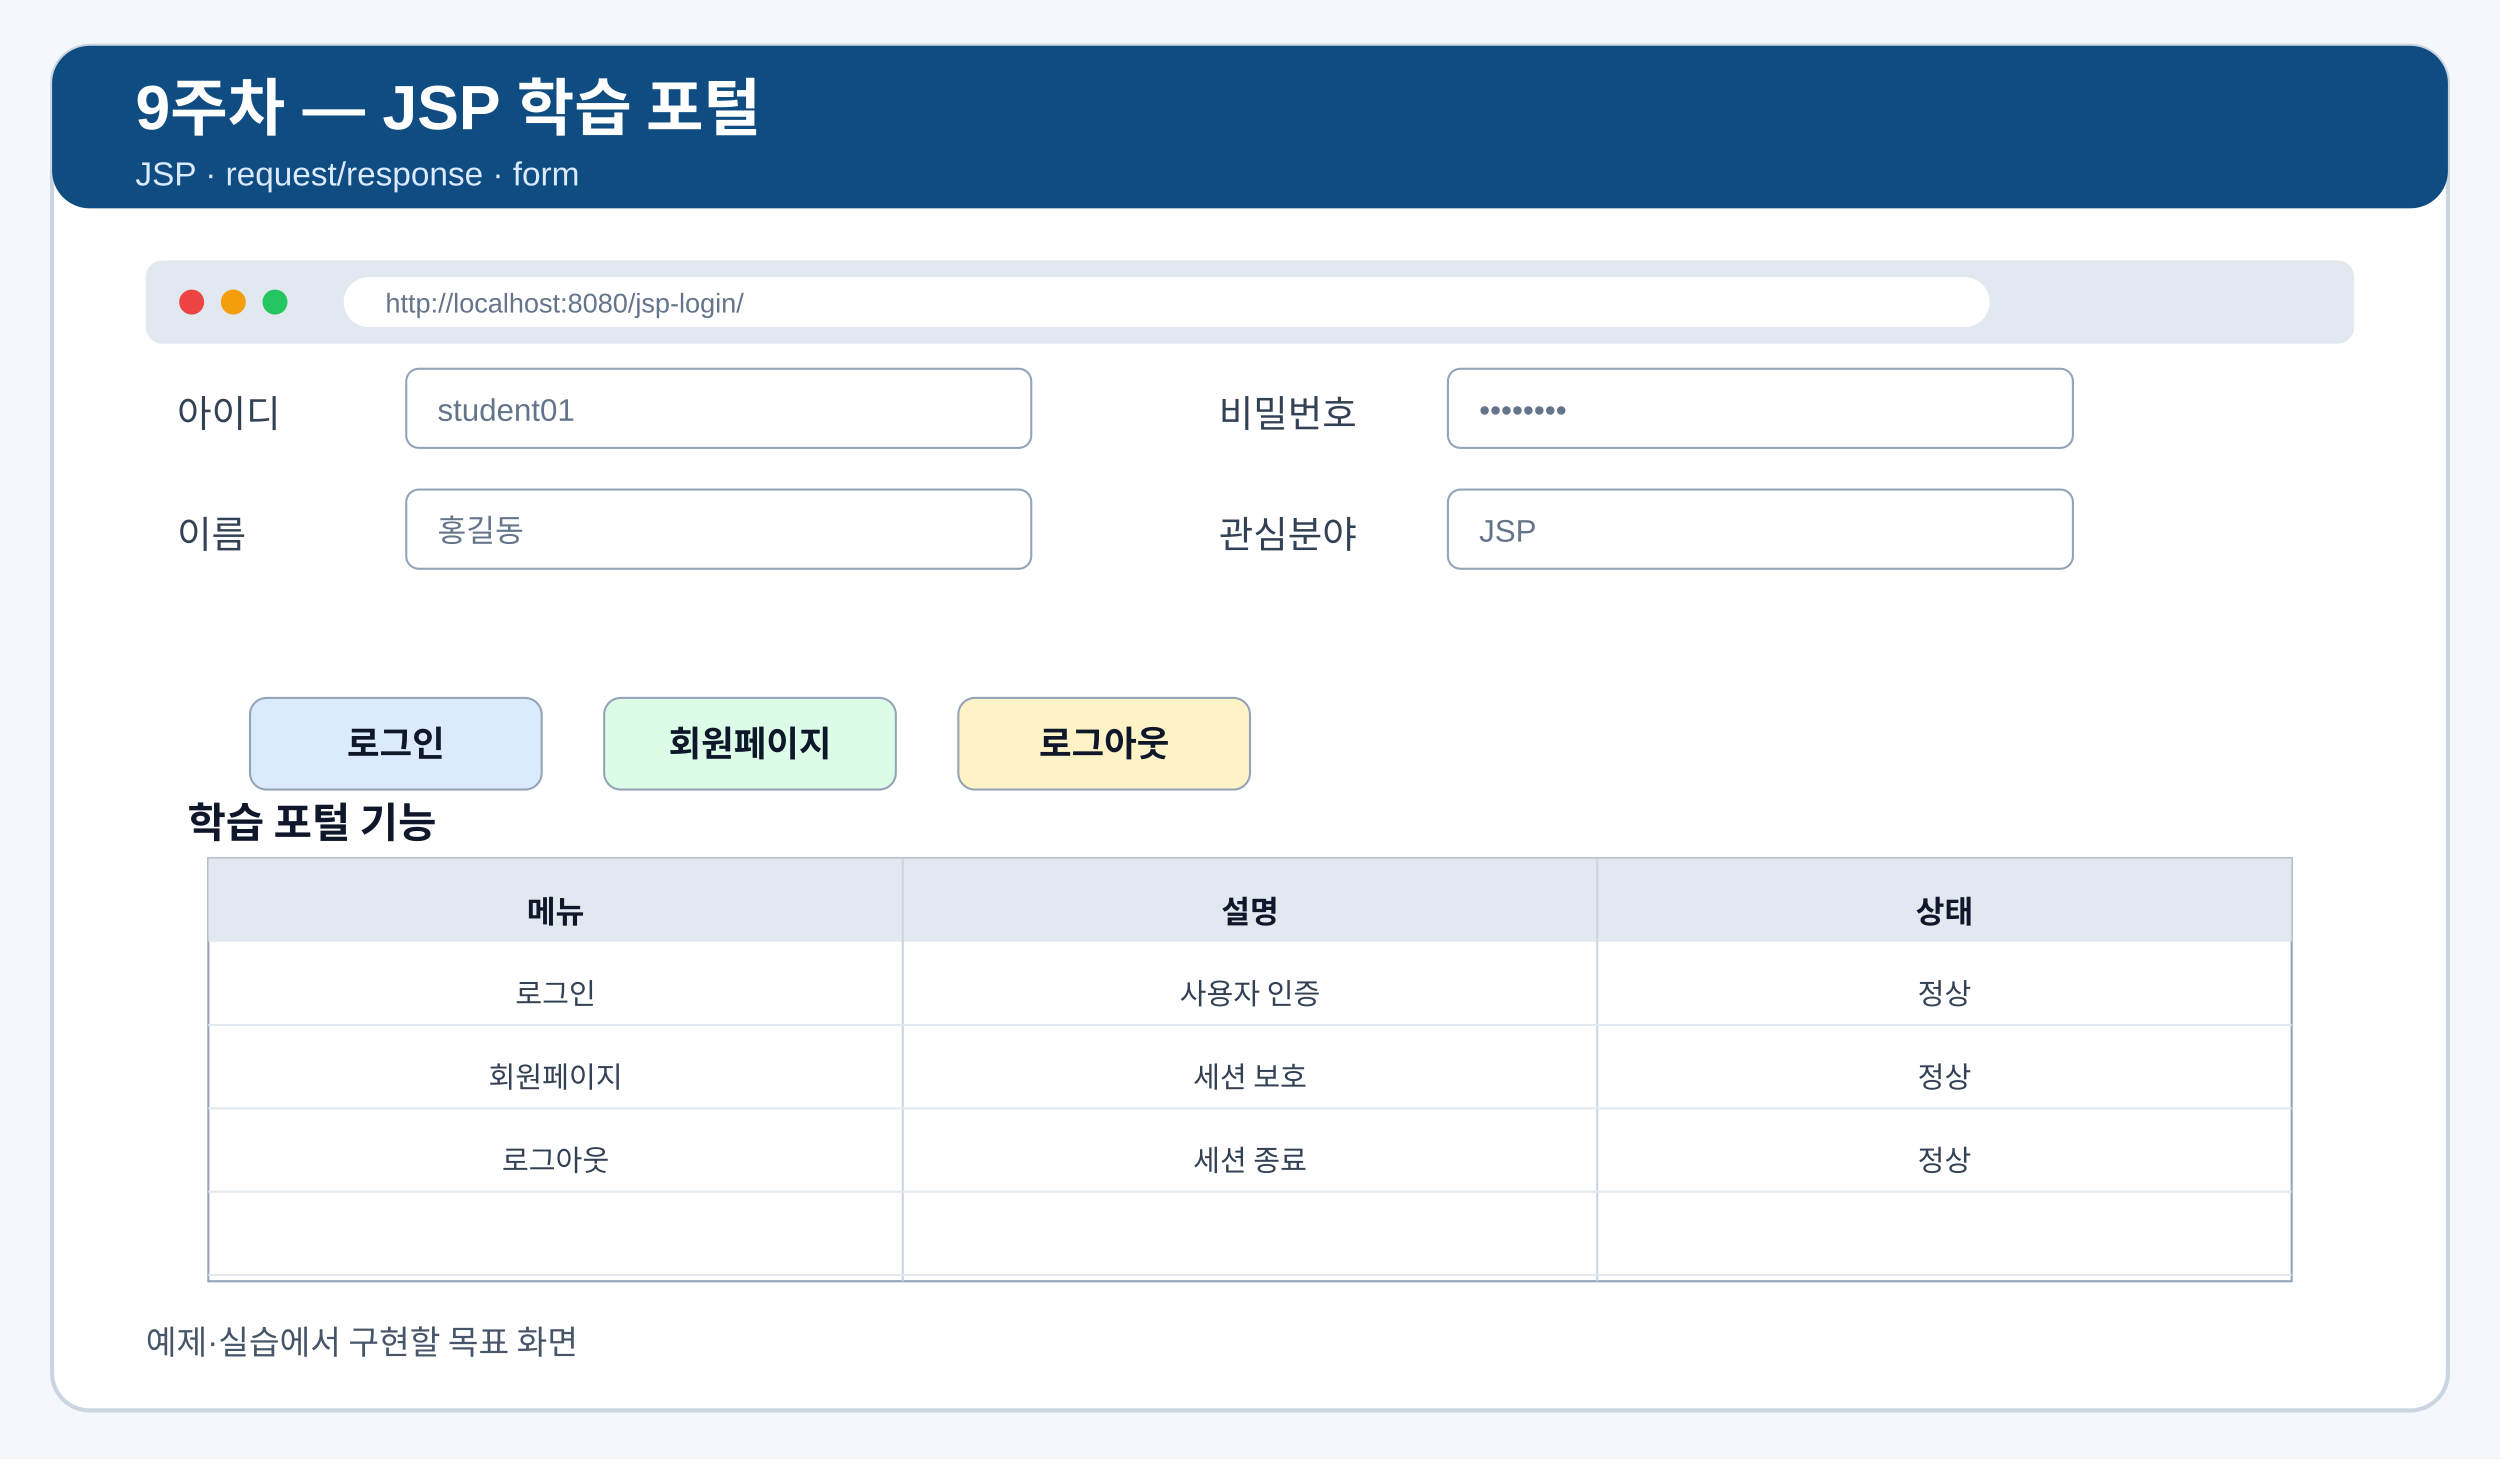
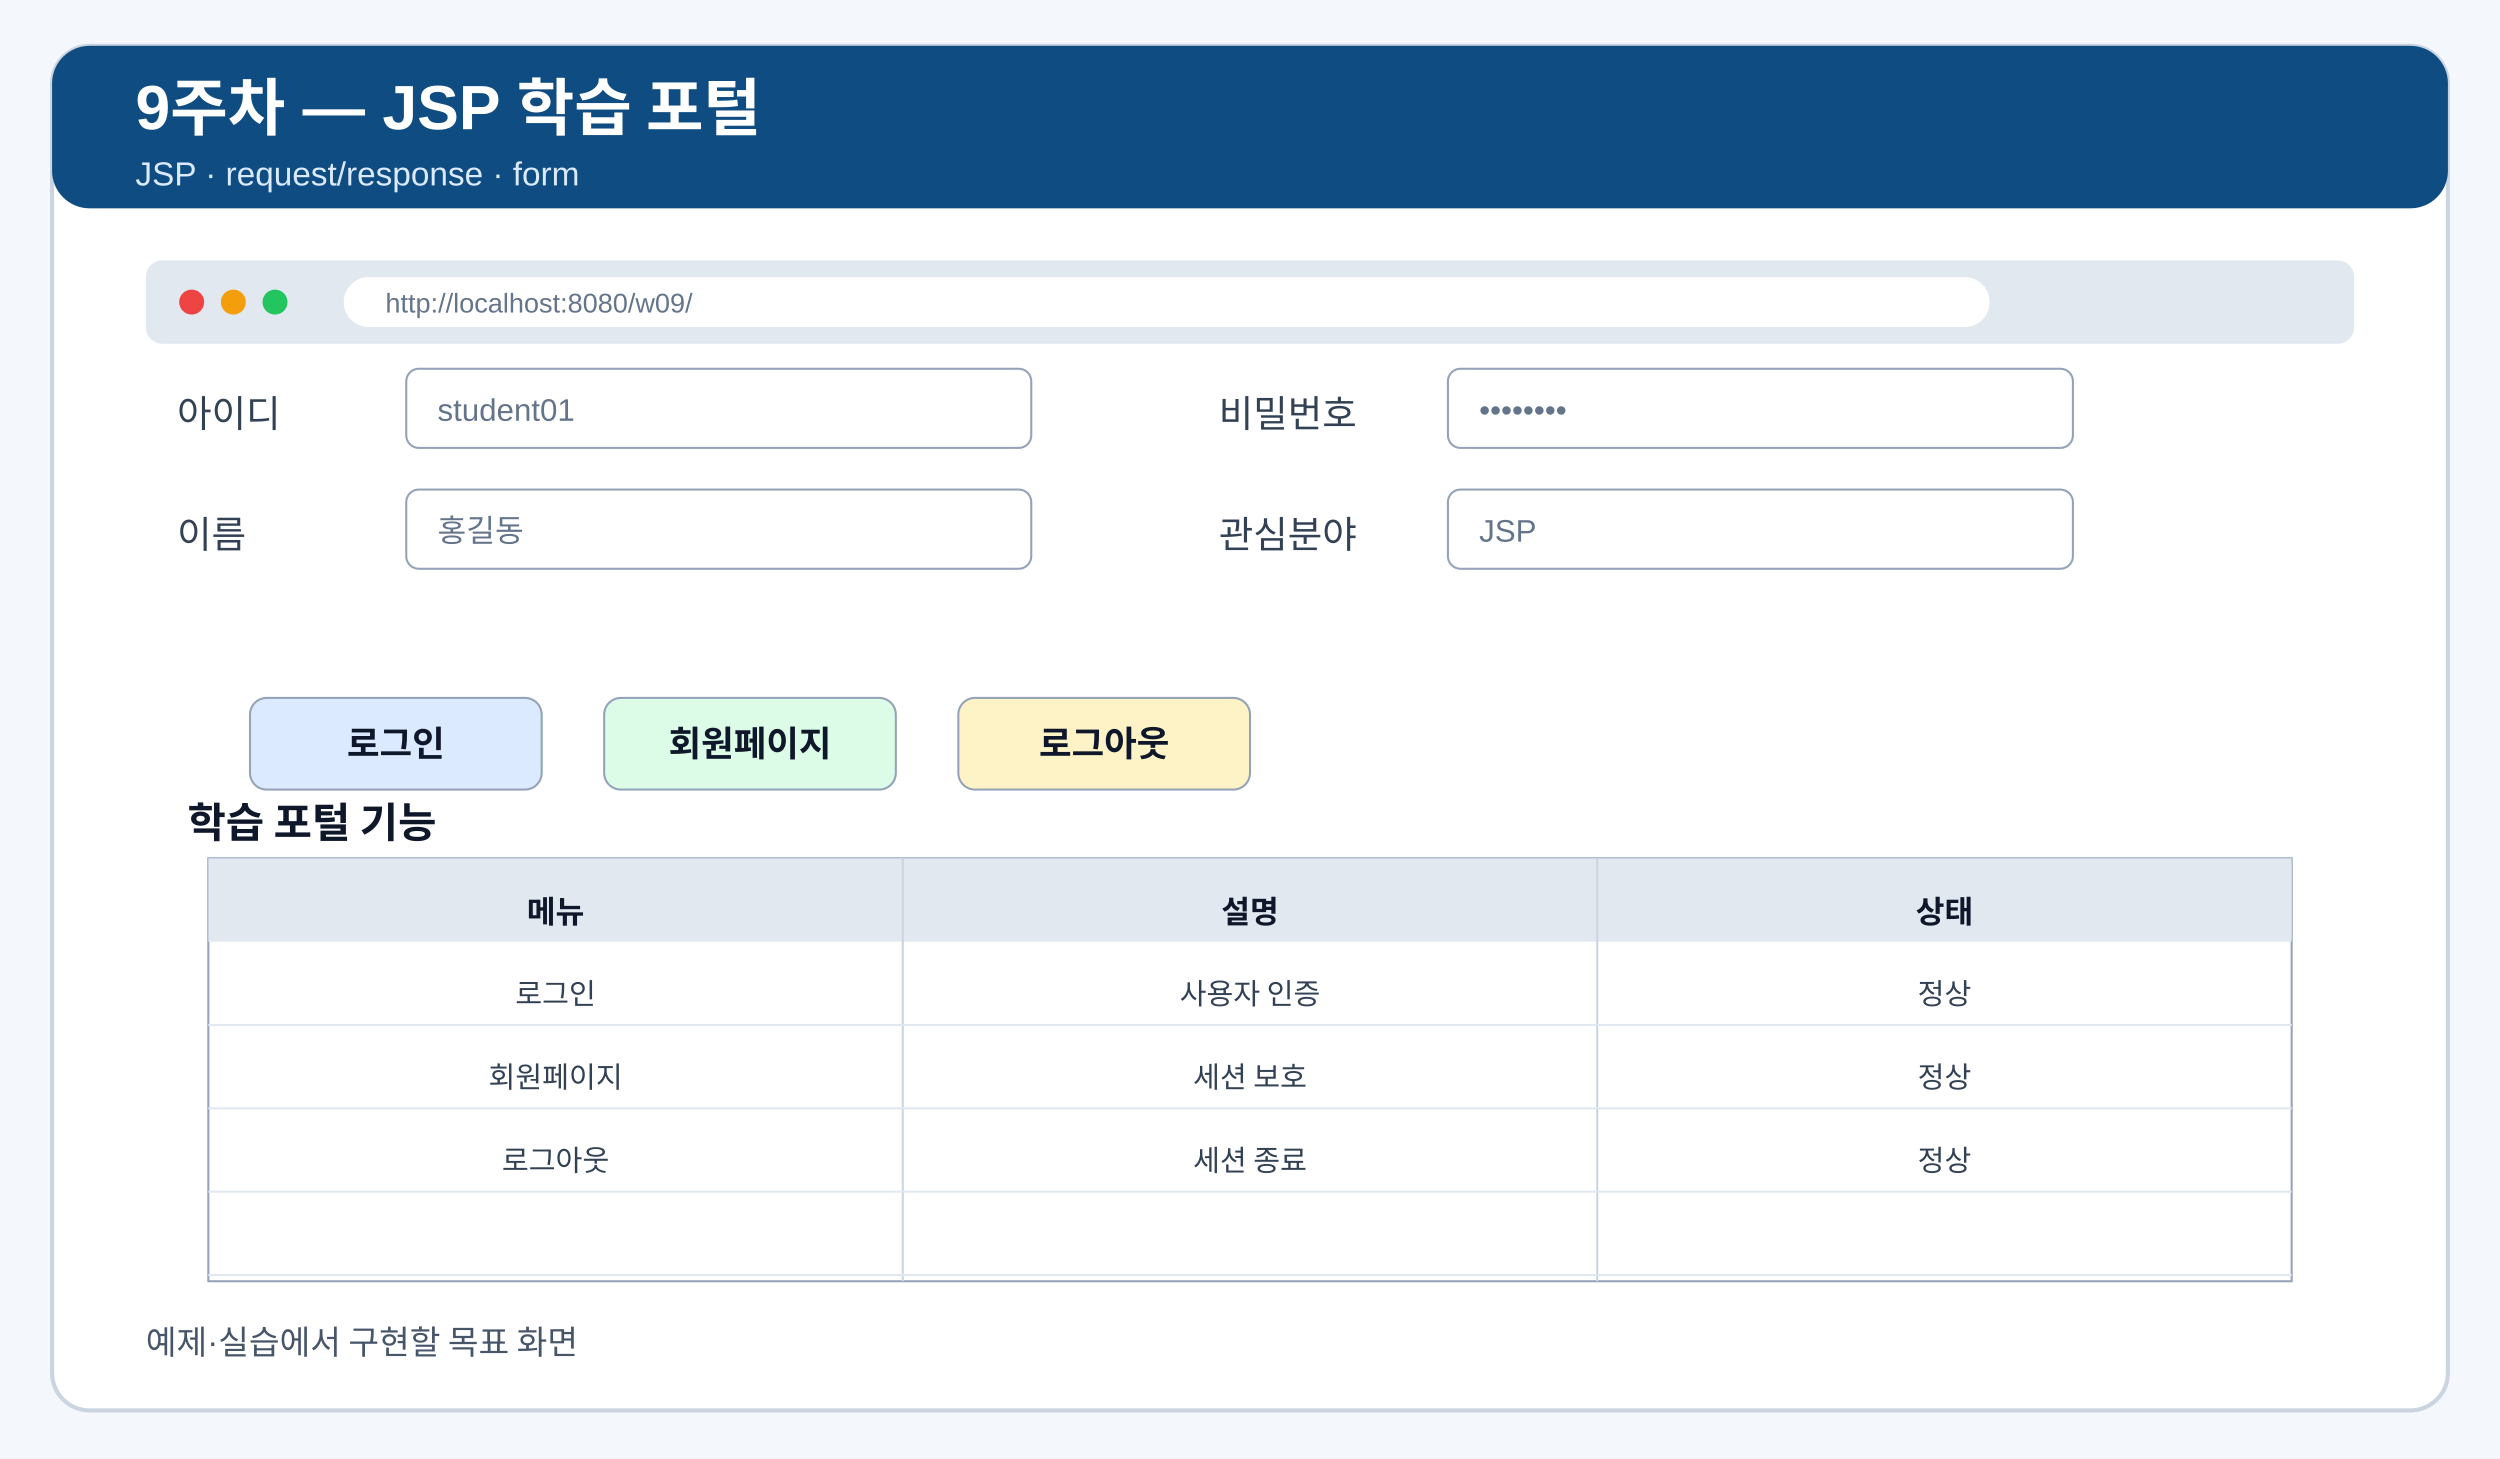
<svg xmlns="http://www.w3.org/2000/svg" width="1200" height="700" viewBox="0 0 1200 700">
  <rect width="1200" height="700" fill="#f4f7fb" />
  <rect x="25" y="22" width="1150" height="655" rx="18" fill="#fff" stroke="#cbd5e1" stroke-width="2" />
  <rect x="25" y="22" width="1150" height="78" rx="18" fill="#0f4c81" />
  <text x="65" y="62" font-family="Arial" font-size="30" font-weight="700" fill="#fff">9주차 — JSP 학습 포털</text>
  <text x="65" y="89" font-family="Arial" font-size="16" fill="#dbeafe">JSP · request/response · form</text>
  <rect x="70" y="125" width="1060" height="40" rx="8" fill="#e2e8f0" />
  <circle cx="92" cy="145" r="6" fill="#ef4444" />
  <circle cx="112" cy="145" r="6" fill="#f59e0b" />
  <circle cx="132" cy="145" r="6" fill="#22c55e" />
  <rect x="165" y="133" width="790" height="24" rx="12" fill="#fff" />
-   <text x="185" y="150" font-family="Arial" font-size="13" fill="#64748b">http://localhost:8080/jsp-login/</text>
+   <text x="185" y="150" font-family="Arial" font-size="13" fill="#64748b">http://localhost:8080/w09/</text>
  <text x="85" y="205" font-family="Arial" font-size="18" fill="#334155">아이디</text>
  <rect x="195" y="177" width="300" height="38" rx="6" fill="#fff" stroke="#94a3b8" />
  <text x="210" y="202" font-family="Arial" font-size="15" fill="#64748b">student01</text>
  <text x="585" y="205" font-family="Arial" font-size="18" fill="#334155">비밀번호</text>
  <rect x="695" y="177" width="300" height="38" rx="6" fill="#fff" stroke="#94a3b8" />
  <text x="710" y="202" font-family="Arial" font-size="15" fill="#64748b">••••••••</text>
  <text x="85" y="263" font-family="Arial" font-size="18" fill="#334155">이름</text>
  <rect x="195" y="235" width="300" height="38" rx="6" fill="#fff" stroke="#94a3b8" />
  <text x="210" y="260" font-family="Arial" font-size="15" fill="#64748b">홍길동</text>
  <text x="585" y="263" font-family="Arial" font-size="18" fill="#334155">관심분야</text>
  <rect x="695" y="235" width="300" height="38" rx="6" fill="#fff" stroke="#94a3b8" />
  <text x="710" y="260" font-family="Arial" font-size="15" fill="#64748b">JSP</text>
  <rect x="120" y="335" width="140" height="44" rx="8" fill="#dbeafe" stroke="#94a3b8" />
  <text x="190" y="363" text-anchor="middle" font-family="Arial" font-size="17" font-weight="700" fill="#0f172a">로그인</text>
  <rect x="290" y="335" width="140" height="44" rx="8" fill="#dcfce7" stroke="#94a3b8" />
  <text x="360" y="363" text-anchor="middle" font-family="Arial" font-size="17" font-weight="700" fill="#0f172a">회원페이지</text>
  <rect x="460" y="335" width="140" height="44" rx="8" fill="#fef3c7" stroke="#94a3b8" />
  <text x="530" y="363" text-anchor="middle" font-family="Arial" font-size="17" font-weight="700" fill="#0f172a">로그아웃</text>
  <text x="90" y="402" font-family="Arial" font-size="20" font-weight="700" fill="#0f172a">학습 포털 기능</text>
  <rect x="100" y="412" width="1000" height="203" fill="#fff" stroke="#94a3b8" />
  <rect x="100" y="412" width="1000" height="40" fill="#e2e8f0" />
  <text x="266.667" y="443" text-anchor="middle" font-family="Arial" font-size="15" font-weight="700" fill="#0f172a">메뉴</text>
  <text x="600" y="443" text-anchor="middle" font-family="Arial" font-size="15" font-weight="700" fill="#0f172a">설명</text>
  <text x="933.333" y="443" text-anchor="middle" font-family="Arial" font-size="15" font-weight="700" fill="#0f172a">상태</text>
  <line x1="433.333" y1="412" x2="433.333" y2="615" stroke="#cbd5e1" />
  <line x1="766.667" y1="412" x2="766.667" y2="615" stroke="#cbd5e1" />
  <line x1="100" y1="492" x2="1100" y2="492" stroke="#e2e8f0" />
  <line x1="100" y1="532" x2="1100" y2="532" stroke="#e2e8f0" />
  <line x1="100" y1="572" x2="1100" y2="572" stroke="#e2e8f0" />
  <line x1="100" y1="612" x2="1100" y2="612" stroke="#e2e8f0" />
  <text x="266.667" y="482" text-anchor="middle" font-family="Arial" font-size="14" fill="#334155">로그인</text>
  <text x="600" y="482" text-anchor="middle" font-family="Arial" font-size="14" fill="#334155">사용자 인증</text>
  <text x="933.333" y="482" text-anchor="middle" font-family="Arial" font-size="14" fill="#334155">정상</text>
  <text x="266.667" y="522" text-anchor="middle" font-family="Arial" font-size="14" fill="#334155">회원페이지</text>
  <text x="600" y="522" text-anchor="middle" font-family="Arial" font-size="14" fill="#334155">세션 보호</text>
  <text x="933.333" y="522" text-anchor="middle" font-family="Arial" font-size="14" fill="#334155">정상</text>
  <text x="266.667" y="562" text-anchor="middle" font-family="Arial" font-size="14" fill="#334155">로그아웃</text>
  <text x="600" y="562" text-anchor="middle" font-family="Arial" font-size="14" fill="#334155">세션 종료</text>
  <text x="933.333" y="562" text-anchor="middle" font-family="Arial" font-size="14" fill="#334155">정상</text>
  <text x="70" y="650" font-family="Arial" font-size="16" fill="#475569">예제·실습에서 구현할 목표 화면</text>
</svg>
